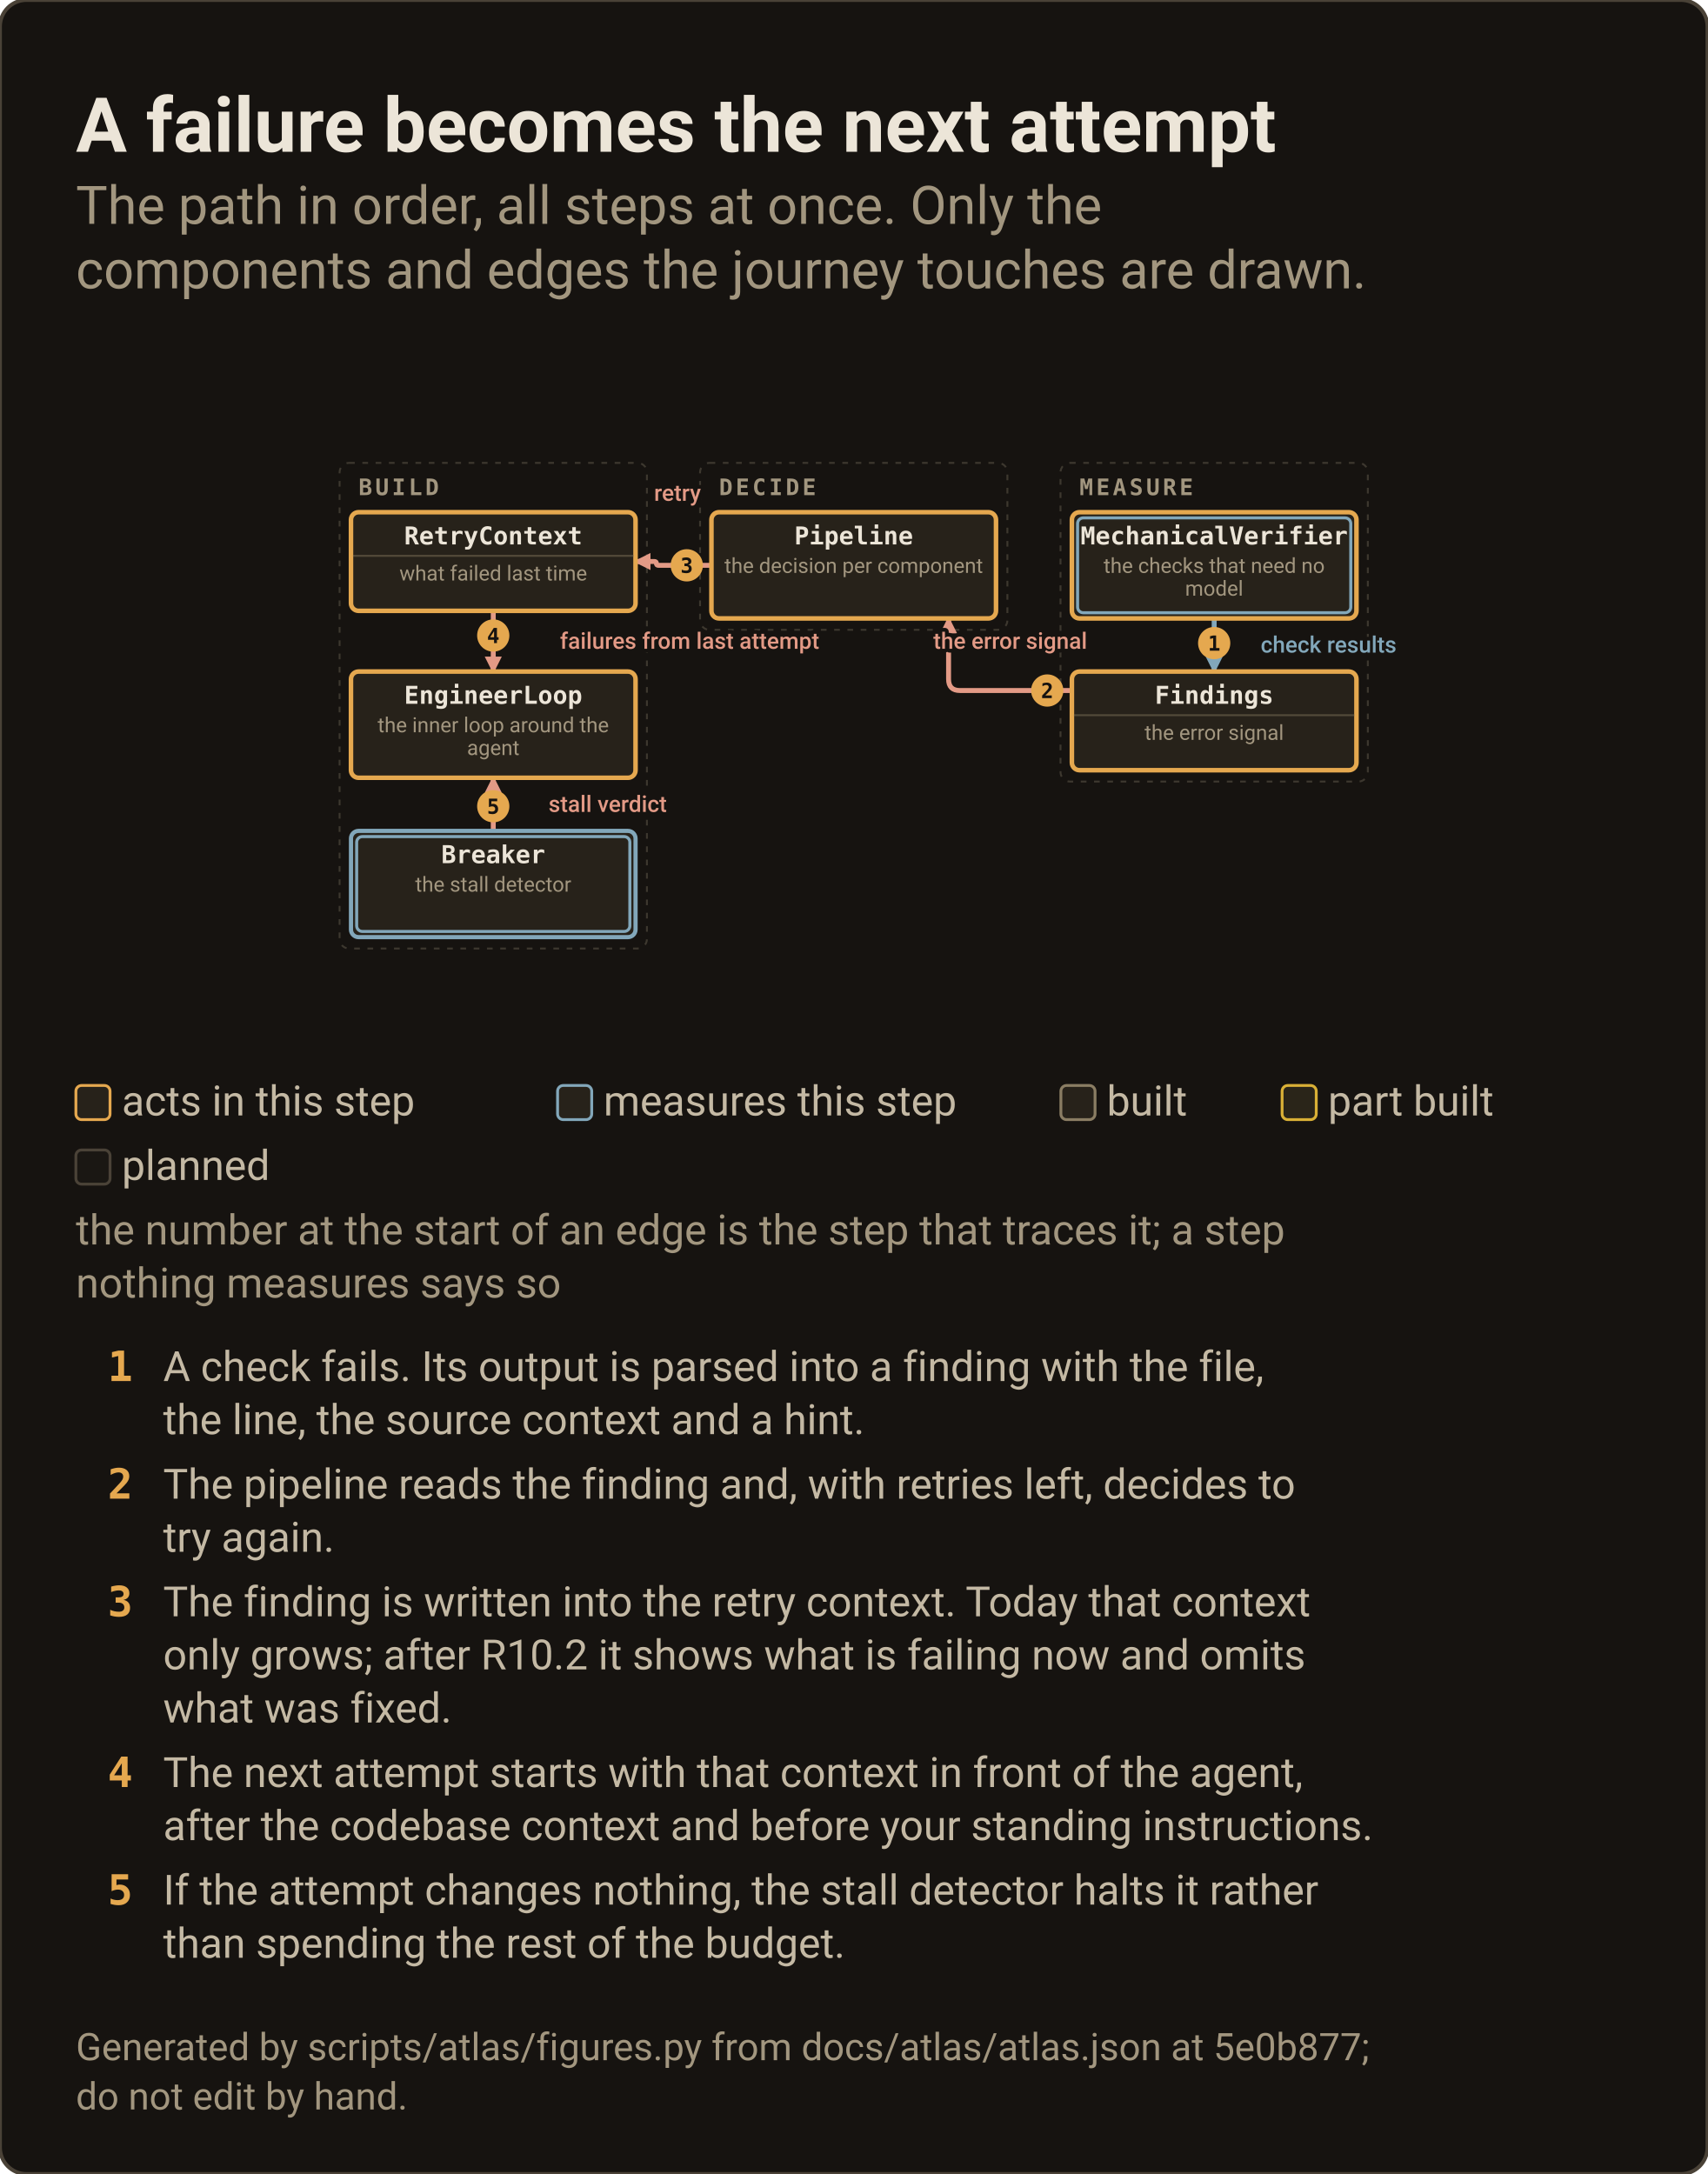
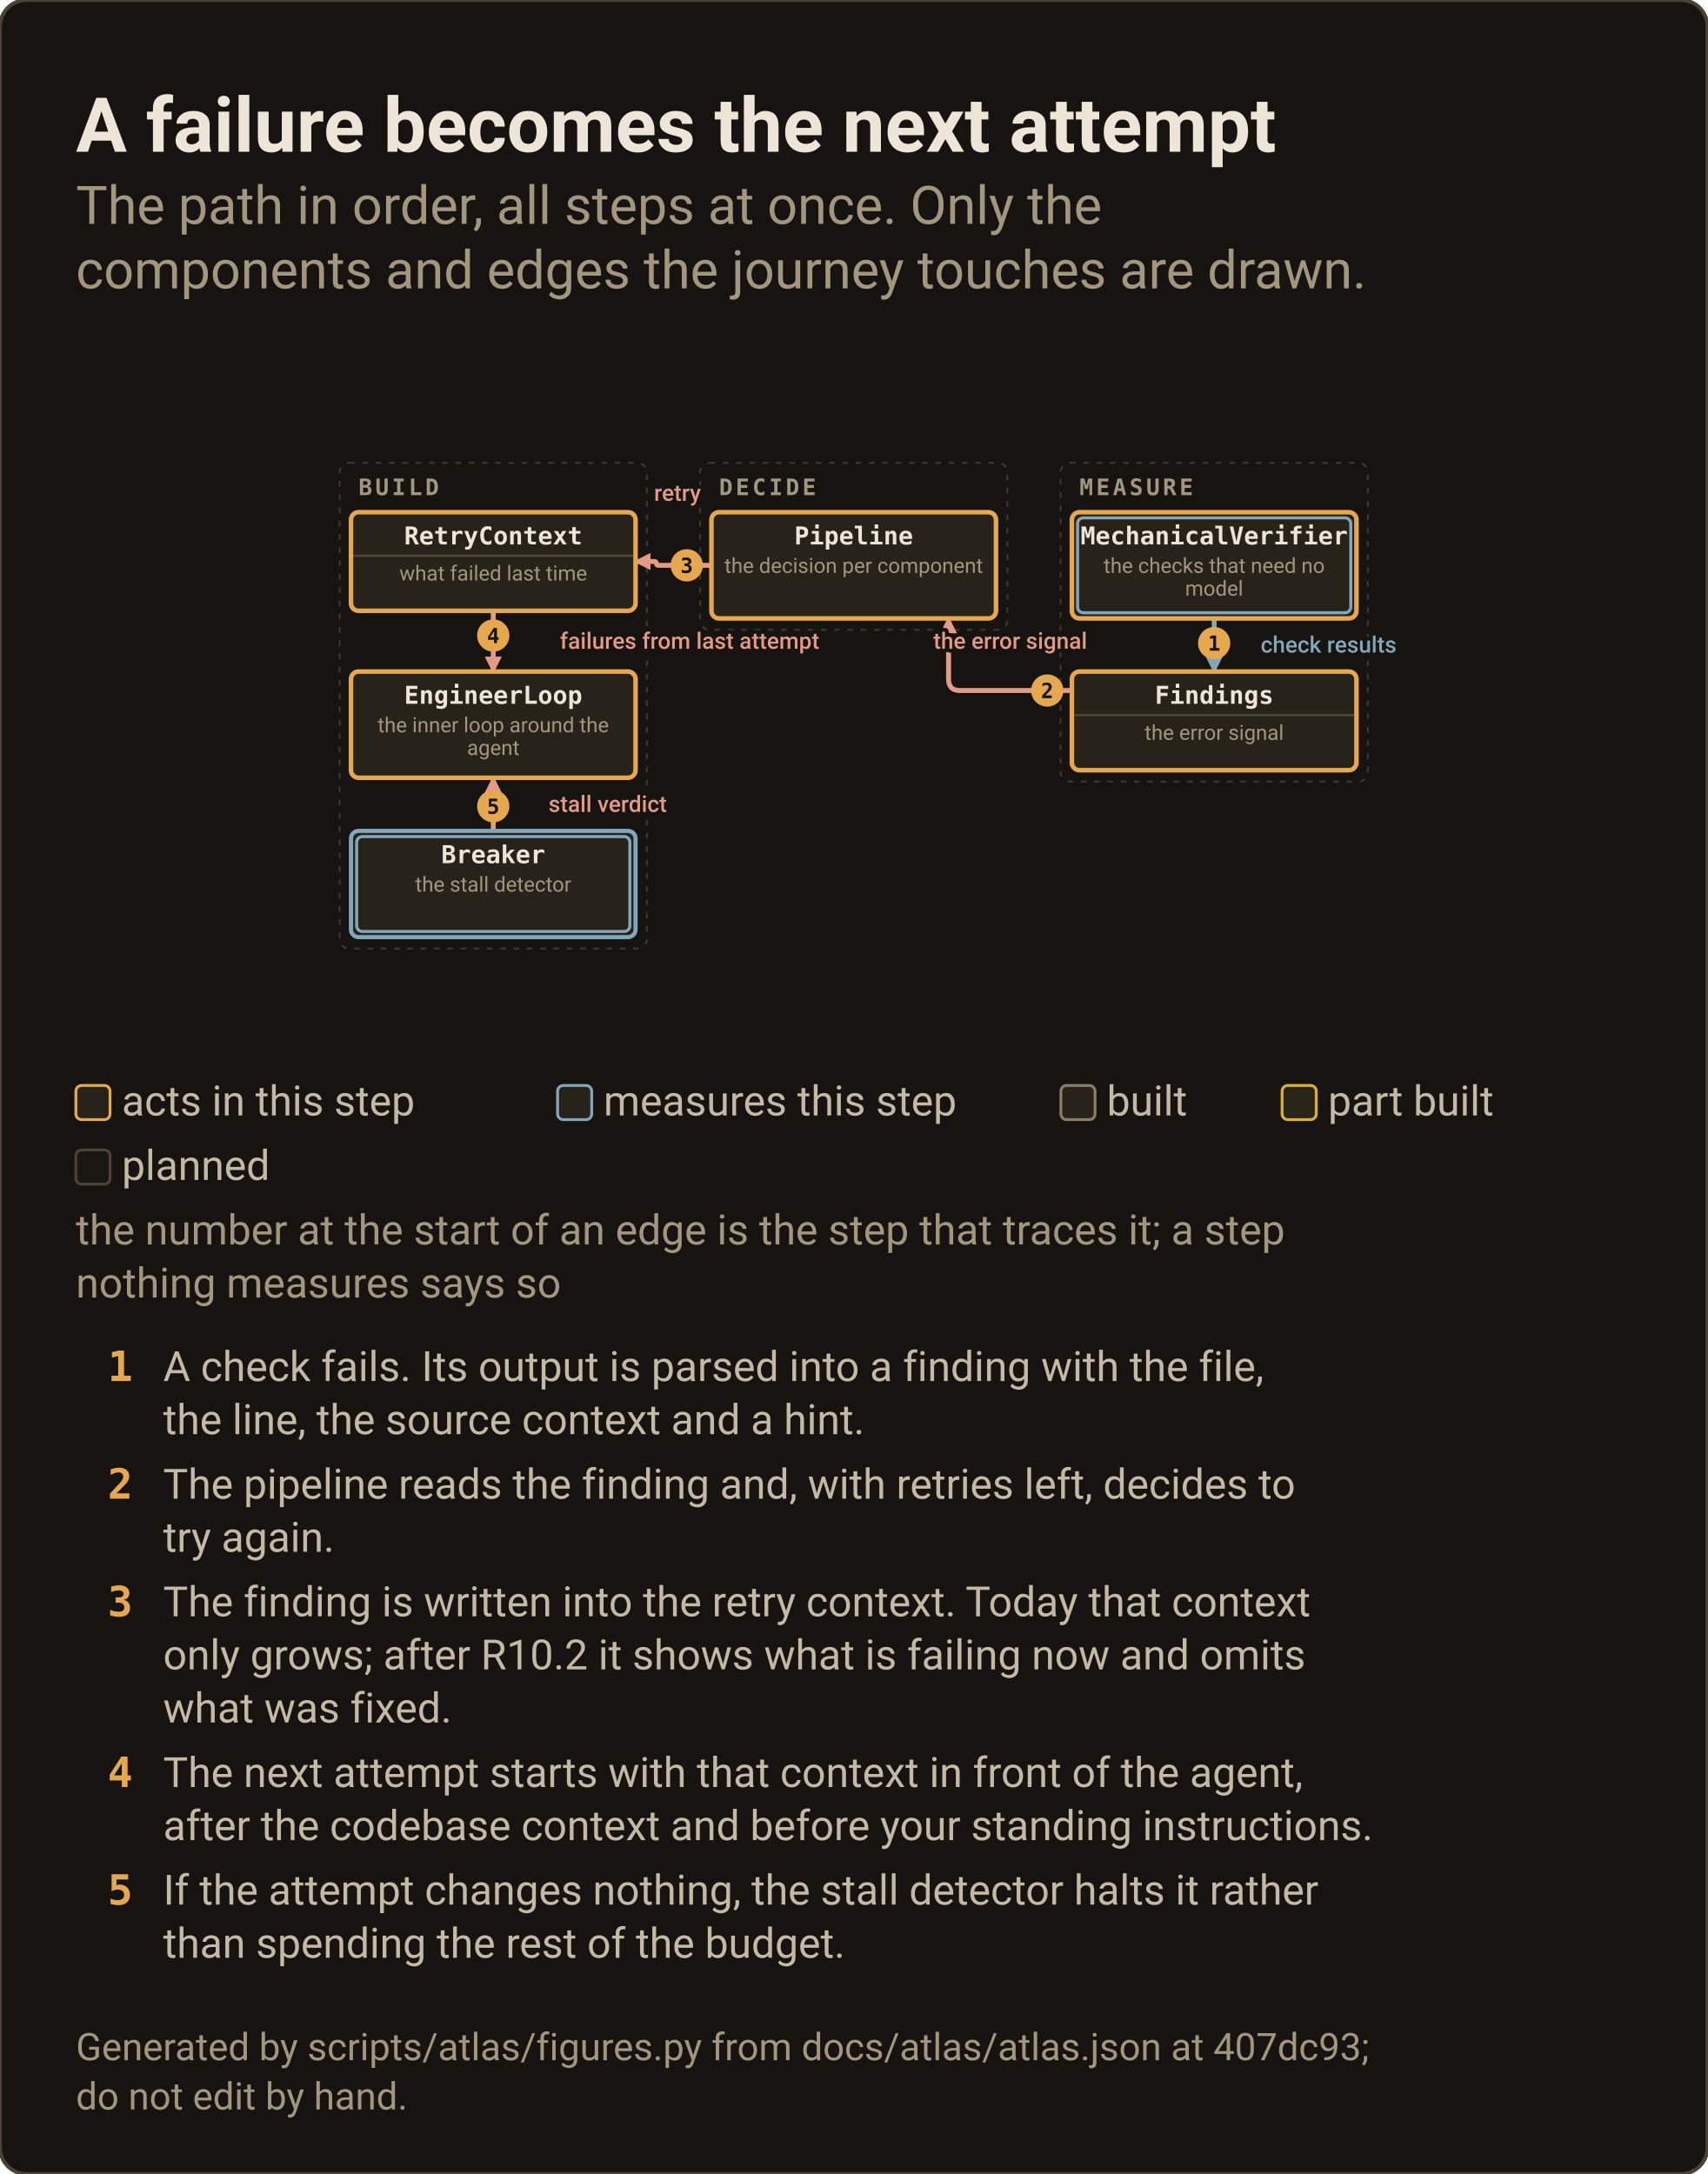
<svg xmlns="http://www.w3.org/2000/svg" width="900" height="1146" viewBox="0 0 900 1146" role="img" aria-label="Journey: A failure becomes the next attempt">
  <rect x="0" y="0" width="900" height="1146" rx="14" fill="#161310" stroke="#4A4237" stroke-width="2" />
  <text x="40.0" y="80.0" class="c0">A failure becomes the next attempt</text>
  <text x="40.0" y="118.0" class="c1">The path in order, all steps at once. Only the</text>
  <text x="40.0" y="152.0" class="c1">components and edges the journey touches are drawn.</text>
  <svg id="map" x="171.0" y="170.0" width="558" height="380" viewBox="0 0 558 380" overflow="visible">
    <defs>
      <marker id="map-m-work" viewBox="0 0 8 8" refX="7" refY="4" markerUnits="userSpaceOnUse" markerWidth="9" markerHeight="9" orient="auto-start-reverse">
        <path d="M0,0 L8,4 L0,8 z" fill="#D9CDB2" />
      </marker>
      <marker id="map-m-measure" viewBox="0 0 8 8" refX="7" refY="4" markerUnits="userSpaceOnUse" markerWidth="9" markerHeight="9" orient="auto-start-reverse">
        <path d="M0,0 L8,4 L0,8 z" fill="#82A7BA" />
      </marker>
      <marker id="map-m-feedback" viewBox="0 0 8 8" refX="7" refY="4" markerUnits="userSpaceOnUse" markerWidth="9" markerHeight="9" orient="auto-start-reverse">
        <path d="M0,0 L8,4 L0,8 z" fill="#E39A86" />
      </marker>
      <marker id="map-m-operator" viewBox="0 0 8 8" refX="7" refY="4" markerUnits="userSpaceOnUse" markerWidth="9" markerHeight="9" orient="auto-start-reverse">
        <path d="M0,0 L8,4 L0,8 z" fill="#DD9BBD" />
      </marker>
      <marker id="map-m-trust" viewBox="0 0 8 8" refX="7" refY="4" markerUnits="userSpaceOnUse" markerWidth="9" markerHeight="9" orient="auto-start-reverse">
        <path d="M0,0 L8,4 L0,8 z" fill="#B48EC9" />
      </marker>
      <marker id="map-m-learn" viewBox="0 0 8 8" refX="7" refY="4" markerUnits="userSpaceOnUse" markerWidth="9" markerHeight="9" orient="auto-start-reverse">
        <path d="M0,0 L8,4 L0,8 z" fill="#86C9A9" />
      </marker>
      <marker id="map-m-record" viewBox="0 0 8 8" refX="7" refY="4" markerUnits="userSpaceOnUse" markerWidth="9" markerHeight="9" orient="auto-start-reverse">
        <path d="M0,0 L8,4 L0,8 z" fill="#B7C27C" />
      </marker>
      <marker id="map-m-change" viewBox="0 0 8 8" refX="7" refY="4" markerUnits="userSpaceOnUse" markerWidth="9" markerHeight="9" orient="auto-start-reverse">
        <path d="M0,0 L8,4 L0,8 z" fill="#E26D5A" />
      </marker>
      <marker id="map-m-reach" viewBox="0 0 8 8" refX="7" refY="4" markerUnits="userSpaceOnUse" markerWidth="9" markerHeight="9" orient="auto-start-reverse">
        <path d="M0,0 L8,4 L0,8 z" fill="#E5A84F" />
      </marker>
    </defs>
    <style>#map .node.quiet{opacity:.42}#map .node.planned{opacity:.5}#map .node.planned.quiet{opacity:.3}#map .node.meas .node__box{stroke:#82A7BA;stroke-width:2.2}#map .node.acts .node__box{stroke:#E5A84F;stroke-width:2.4}#map .node__ring{display:none;fill:none;stroke:#82A7BA;stroke-width:1.6}#map .node.meas .node__ring{display:inline}#map .flow.planned{opacity:.35}#map .flowlbl.planned{opacity:.5}#map .flow.off,#map .flowlbl.off{display:none}#map .flow.hot{opacity:1;stroke-opacity:1;stroke-width:2.6}#map .flowlbl.hot{opacity:1}</style>
    <rect x="8.0" y="74.0" width="162.0" height="256.0" rx="5" fill="none" stroke="#A2967F" stroke-opacity=".28" stroke-width="1" stroke-dasharray="3 4" />
    <text x="18.0" y="91.0" class="t3">BUILD</text>
    <rect x="198.0" y="74.0" width="162.0" height="88.0" rx="5" fill="none" stroke="#A2967F" stroke-opacity=".28" stroke-width="1" stroke-dasharray="3 4" />
    <text x="208.0" y="91.0" class="t3">DECIDE</text>
    <rect x="388.0" y="74.0" width="162.0" height="168.0" rx="5" fill="none" stroke="#A2967F" stroke-opacity=".28" stroke-width="1" stroke-dasharray="3 4" />
    <text x="398.0" y="91.0" class="t3">MEASURE</text>
    <g data-layer="flow">
      <path id="map-f30" class="flow measure hot" data-edge="30" data-from="MechanicalVerifier" data-to="Findings" data-art="check results" data-kind="measure" data-layer="measure" d="M 469.0 156.0 L 469.0 184.0" fill="none" stroke="#82A7BA" stroke-opacity="0.82" stroke-width="1.2" stroke-linecap="round" marker-end="url(#map-m-measure)" />
      <path id="map-f35" class="flow decide hot" data-edge="35" data-from="Findings" data-to="Pipeline" data-art="the error signal" data-kind="decide" data-layer="feedback" d="M 394.0 194.0 L 335.0 194.0 Q 329.0 194.0 329.0 188.0 L 329.0 156.0" fill="none" stroke="#E39A86" stroke-opacity="0.82" stroke-width="1.2" stroke-linecap="round" marker-end="url(#map-m-feedback)" />
      <path id="map-f36" class="flow decide hot" data-edge="36" data-from="Pipeline" data-to="RetryContext" data-art="retry" data-kind="decide" data-layer="feedback" d="M 204.0 128.0 L 176.0 128.0 Q 175.0 128.0 175.0 127.0 L 175.0 127.0 Q 175.0 126.0 174.0 126.0 L 164.0 126.0" fill="none" stroke="#E39A86" stroke-opacity="0.82" stroke-width="1.2" stroke-linecap="round" marker-end="url(#map-m-feedback)" />
      <path id="map-f15" class="flow build hot" data-edge="15" data-from="RetryContext" data-to="EngineerLoop" data-art="failures from last attempt" data-kind="build" data-layer="feedback" d="M 89.0 152.0 L 89.0 184.0" fill="none" stroke="#E39A86" stroke-opacity="0.82" stroke-width="1.2" stroke-linecap="round" marker-end="url(#map-m-feedback)" />
      <path id="map-f21" class="flow build hot" data-edge="21" data-from="Breaker" data-to="EngineerLoop" data-art="stall verdict" data-kind="build" data-layer="feedback" d="M 89.0 268.0 L 89.0 240.0" fill="none" stroke="#E39A86" stroke-opacity="0.82" stroke-width="1.2" stroke-linecap="round" marker-end="url(#map-m-feedback)" />
    </g>
    <g class="node built acts" data-id="RetryContext" data-kind="store" data-state="built" data-region="build" role="button" tabindex="0" aria-label="RetryContext, what failed last time, built">
      <rect class="node__box" x="14.0" y="100.0" width="150.0" height="52.0" rx="4.0" fill="#27221A" stroke="#8A7D63" stroke-width="1.1" />
      <rect class="node__ring" x="17.0" y="103.0" width="144.0" height="46.0" rx="3.0" />
      <text x="89.0" y="117.0" class="t4">RetryContext</text>
      <line x1="15.0" y1="123.0" x2="163.0" y2="123.0" stroke="#8A7D63" stroke-opacity=".45" stroke-width="1" />
      <g data-layer="job">
        <text x="89.0" y="136.0" class="t5">what failed last time</text>
      </g>
    </g>
    <g class="node built acts" data-id="EngineerLoop" data-kind="component" data-state="built" data-region="build" role="button" tabindex="0" aria-label="EngineerLoop, the inner loop around the agent, built">
      <rect class="node__box" x="14.0" y="184.0" width="150.0" height="56.0" rx="4.0" fill="#27221A" stroke="#8A7D63" stroke-width="1.1" />
      <rect class="node__ring" x="17.0" y="187.0" width="144.0" height="50.0" rx="3.0" />
      <text x="89.0" y="201.0" class="t4">EngineerLoop</text>
      <g data-layer="job">
        <text x="89.0" y="216.0" class="t5">the inner loop around the</text>
        <text x="89.0" y="228.0" class="t5">agent</text>
      </g>
    </g>
    <g class="node built meas" data-id="Breaker" data-kind="component" data-state="built" data-region="build" role="button" tabindex="0" aria-label="Breaker, the stall detector, built">
      <rect class="node__box" x="14.0" y="268.0" width="150.0" height="56.0" rx="4.0" fill="#27221A" stroke="#8A7D63" stroke-width="1.1" />
      <rect class="node__ring" x="17.0" y="271.0" width="144.0" height="50.0" rx="3.0" />
      <text x="89.0" y="285.0" class="t4">Breaker</text>
      <g data-layer="job">
        <text x="89.0" y="300.0" class="t5">the stall detector</text>
      </g>
    </g>
    <g class="node built acts meas" data-id="MechanicalVerifier" data-kind="component" data-state="built" data-region="measure" role="button" tabindex="0" aria-label="MechanicalVerifier, the checks that need no model, built">
      <rect class="node__box" x="394.0" y="100.0" width="150.0" height="56.0" rx="4.0" fill="#27221A" stroke="#8A7D63" stroke-width="1.1" />
      <rect class="node__ring" x="397.0" y="103.0" width="144.0" height="50.0" rx="3.0" />
      <text x="469.0" y="117.0" class="t4">MechanicalVerifier</text>
      <g data-layer="job">
        <text x="469.0" y="132.0" class="t5">the checks that need no</text>
        <text x="469.0" y="144.0" class="t5">model</text>
      </g>
    </g>
    <g class="node built acts" data-id="Findings" data-kind="store" data-state="built" data-region="measure" role="button" tabindex="0" aria-label="Findings, the error signal, built">
      <rect class="node__box" x="394.0" y="184.0" width="150.0" height="52.0" rx="4.0" fill="#27221A" stroke="#8A7D63" stroke-width="1.1" />
      <rect class="node__ring" x="397.0" y="187.0" width="144.0" height="46.0" rx="3.0" />
      <text x="469.0" y="201.0" class="t4">Findings</text>
      <line x1="395.0" y1="207.0" x2="543.0" y2="207.0" stroke="#8A7D63" stroke-opacity=".45" stroke-width="1" />
      <g data-layer="job">
        <text x="469.0" y="220.0" class="t5">the error signal</text>
      </g>
    </g>
    <g class="node built acts" data-id="Pipeline" data-kind="component" data-state="built" data-region="decide" role="button" tabindex="0" aria-label="Pipeline, the decision per component, built">
      <rect class="node__box" x="204.0" y="100.0" width="150.0" height="56.0" rx="4.0" fill="#27221A" stroke="#8A7D63" stroke-width="1.1" />
      <rect class="node__ring" x="207.0" y="103.0" width="144.0" height="50.0" rx="3.0" />
      <text x="279.0" y="117.0" class="t4">Pipeline</text>
      <g data-layer="job">
        <text x="279.0" y="132.0" class="t5">the decision per component</text>
      </g>
    </g>
    <g data-layer="flow">
      <g class="flowlbl measure hot" data-edge="30" data-from="MechanicalVerifier" data-to="Findings" data-layer="measure">
        <text x="529.3" y="174.0" class="t1">check results</text>
      </g>
      <g class="flowlbl decide hot" data-edge="35" data-from="Findings" data-to="Pipeline" data-layer="feedback">
        <text x="361.5" y="172.0" class="t2">the error signal</text>
      </g>
      <g class="flowlbl decide hot" data-edge="36" data-from="Pipeline" data-to="RetryContext" data-layer="feedback">
        <text x="186.1" y="94.0" class="t2">retry</text>
      </g>
      <g class="flowlbl build hot" data-edge="15" data-from="RetryContext" data-to="EngineerLoop" data-layer="feedback">
        <text x="192.5" y="172.0" class="t2">failures from last attempt</text>
      </g>
      <g class="flowlbl build hot" data-edge="21" data-from="Breaker" data-to="EngineerLoop" data-layer="feedback">
        <text x="149.3" y="258.0" class="t2">stall verdict</text>
      </g>
    </g>
    <g data-layer="steps">
      <g class="step" data-edge="30">
        <circle cx="469.0" cy="169.0" r="8.5" fill="#E5A84F" />
        <text x="469.0" y="173.0" class="t0">1</text>
      </g>
      <g class="step" data-edge="35">
        <circle cx="381.0" cy="194.0" r="8.5" fill="#E5A84F" />
        <text x="381.0" y="198.0" class="t0">2</text>
      </g>
      <g class="step" data-edge="36">
        <circle cx="191.0" cy="128.0" r="8.5" fill="#E5A84F" />
        <text x="191.0" y="132.0" class="t0">3</text>
      </g>
      <g class="step" data-edge="15">
        <circle cx="89.0" cy="165.0" r="8.5" fill="#E5A84F" />
        <text x="89.0" y="169.0" class="t0">4</text>
      </g>
      <g class="step" data-edge="21">
        <circle cx="89.0" cy="255.0" r="8.5" fill="#E5A84F" />
        <text x="89.0" y="259.0" class="t0">5</text>
      </g>
    </g>
    <style>#map .t0{font-family:ui-monospace,"SF Mono",SFMono-Regular,"JetBrains Mono",Menlo,Consolas,monospace;font-size:11.0px;font-weight:700;fill:#161310;text-anchor:middle}#map .t1{font-family:ui-sans-serif,system-ui,-apple-system,"SF Pro Text","Segoe UI",Roboto,"Helvetica Neue",Arial,sans-serif;font-size:12.0px;font-weight:500;fill:#82A7BA;text-anchor:middle;paint-order:stroke;stroke:#161310;stroke-width:4;stroke-linejoin:round}#map .t2{font-family:ui-sans-serif,system-ui,-apple-system,"SF Pro Text","Segoe UI",Roboto,"Helvetica Neue",Arial,sans-serif;font-size:12.0px;font-weight:500;fill:#E39A86;text-anchor:middle;paint-order:stroke;stroke:#161310;stroke-width:4;stroke-linejoin:round}#map .t3{font-family:ui-monospace,"SF Mono",SFMono-Regular,"JetBrains Mono",Menlo,Consolas,monospace;font-size:12.0px;font-weight:600;fill:#A2967F;text-anchor:start;letter-spacing:.13em}#map .t4{font-family:ui-monospace,"SF Mono",SFMono-Regular,"JetBrains Mono",Menlo,Consolas,monospace;font-size:13.0px;font-weight:600;fill:#ECE5D8;text-anchor:middle}#map .t5{font-family:ui-sans-serif,system-ui,-apple-system,"SF Pro Text","Segoe UI",Roboto,"Helvetica Neue",Arial,sans-serif;font-size:11.0px;font-weight:400;fill:#A2967F;text-anchor:middle}</style>
  </svg>
  <rect x="40.0" y="572.2" width="18" height="18" rx="3" fill="#27221A" stroke="#E5A84F" stroke-width="1.5" />
  <text x="64.2" y="588.0" class="c2">acts in this step</text>
  <rect x="293.9" y="572.2" width="18" height="18" rx="3" fill="#27221A" stroke="#82A7BA" stroke-width="1.5" />
  <text x="318.1" y="588.0" class="c2">measures this step</text>
  <rect x="559.2" y="572.2" width="18" height="18" rx="3" fill="#27221A" stroke="#8A7D63" stroke-width="1.5" />
  <text x="583.4" y="588.0" class="c2">built</text>
  <rect x="675.8" y="572.2" width="18" height="18" rx="3" fill="#2A2519" stroke="#D9B036" stroke-width="1.5" />
  <text x="700.0" y="588.0" class="c2">part built</text>
  <rect x="40.0" y="606.2" width="18" height="18" rx="3" fill="#1A1713" stroke="#4A4237" stroke-width="1.5" />
  <text x="64.2" y="622.0" class="c2">planned</text>
  <text x="40.0" y="656.0" class="c3">the number at the start of an edge is the step that traces it; a step</text>
  <text x="40.0" y="684.0" class="c3">nothing measures says so</text>
  <text x="70.0" y="728.0" class="c4">1</text>
  <text x="86.0" y="728.0" class="c2">A check fails. Its output is parsed into a finding with the file,</text>
  <text x="86.0" y="756.0" class="c2">the line, the source context and a hint.</text>
  <text x="70.0" y="790.0" class="c4">2</text>
  <text x="86.0" y="790.0" class="c2">The pipeline reads the finding and, with retries left, decides to</text>
  <text x="86.0" y="818.0" class="c2">try again.</text>
  <text x="70.0" y="852.0" class="c4">3</text>
  <text x="86.0" y="852.0" class="c2">The finding is written into the retry context. Today that context</text>
  <text x="86.0" y="880.0" class="c2">only grows; after R10.2 it shows what is failing now and omits</text>
  <text x="86.0" y="908.0" class="c2">what was fixed.</text>
  <text x="70.0" y="942.0" class="c4">4</text>
  <text x="86.0" y="942.0" class="c2">The next attempt starts with that context in front of the agent,</text>
  <text x="86.0" y="970.0" class="c2">after the codebase context and before your standing instructions.</text>
  <text x="70.0" y="1004.0" class="c4">5</text>
  <text x="86.0" y="1004.0" class="c2">If the attempt changes nothing, the stall detector halts it rather</text>
  <text x="86.0" y="1032.0" class="c2">than spending the rest of the budget.</text>
-   <text x="40.0" y="1086.0" class="c5">Generated by scripts/atlas/figures.py from docs/atlas/atlas.json at 5e0b877;</text>
+   <text x="40.0" y="1086.0" class="c5">Generated by scripts/atlas/figures.py from docs/atlas/atlas.json at 407dc93;</text>
  <text x="40.0" y="1112.0" class="c5">do not edit by hand.</text>
  <style>.c0{font-family:ui-sans-serif,system-ui,-apple-system,"SF Pro Text","Segoe UI",Roboto,"Helvetica Neue",Arial,sans-serif;font-size:40.0px;font-weight:600;fill:#ECE5D8;text-anchor:start}.c1{font-family:ui-sans-serif,system-ui,-apple-system,"SF Pro Text","Segoe UI",Roboto,"Helvetica Neue",Arial,sans-serif;font-size:28.0px;font-weight:400;fill:#A2967F;text-anchor:start}.c2{font-family:ui-sans-serif,system-ui,-apple-system,"SF Pro Text","Segoe UI",Roboto,"Helvetica Neue",Arial,sans-serif;font-size:22.0px;font-weight:400;fill:#C4B9A4;text-anchor:start}.c3{font-family:ui-sans-serif,system-ui,-apple-system,"SF Pro Text","Segoe UI",Roboto,"Helvetica Neue",Arial,sans-serif;font-size:22.0px;font-weight:400;fill:#A2967F;text-anchor:start}.c4{font-family:ui-monospace,"SF Mono",SFMono-Regular,"JetBrains Mono",Menlo,Consolas,monospace;font-size:22.0px;font-weight:700;fill:#E5A84F;text-anchor:end}.c5{font-family:ui-sans-serif,system-ui,-apple-system,"SF Pro Text","Segoe UI",Roboto,"Helvetica Neue",Arial,sans-serif;font-size:20.0px;font-weight:400;fill:#A2967F;text-anchor:start}</style>
</svg>
